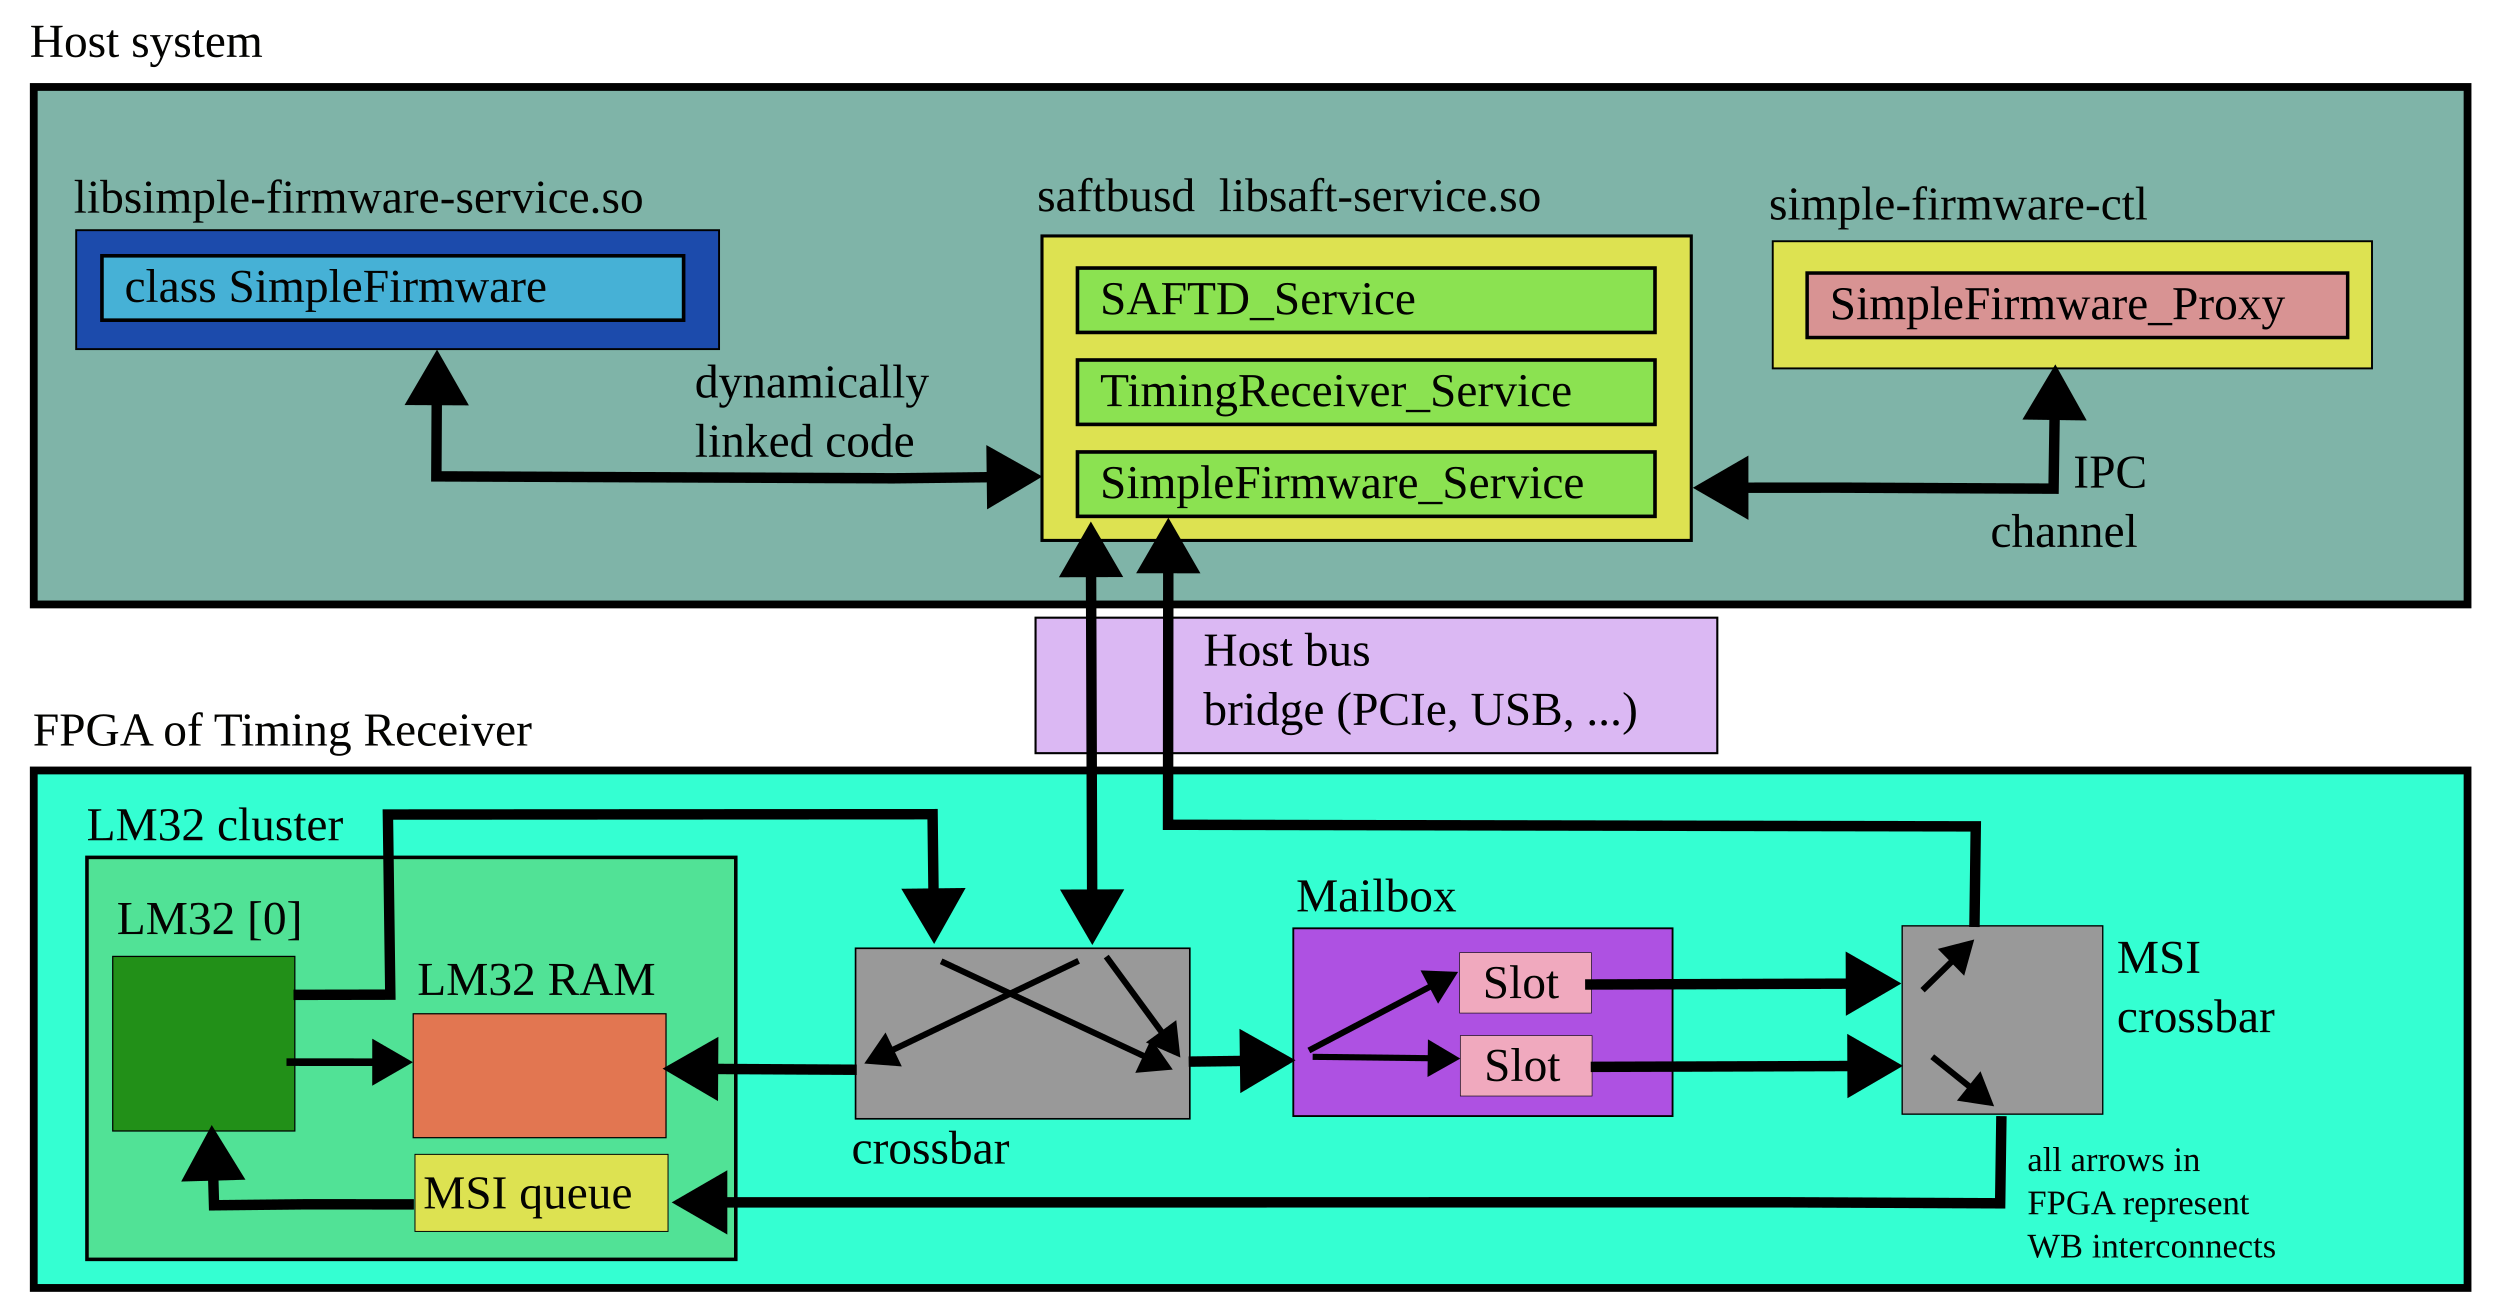
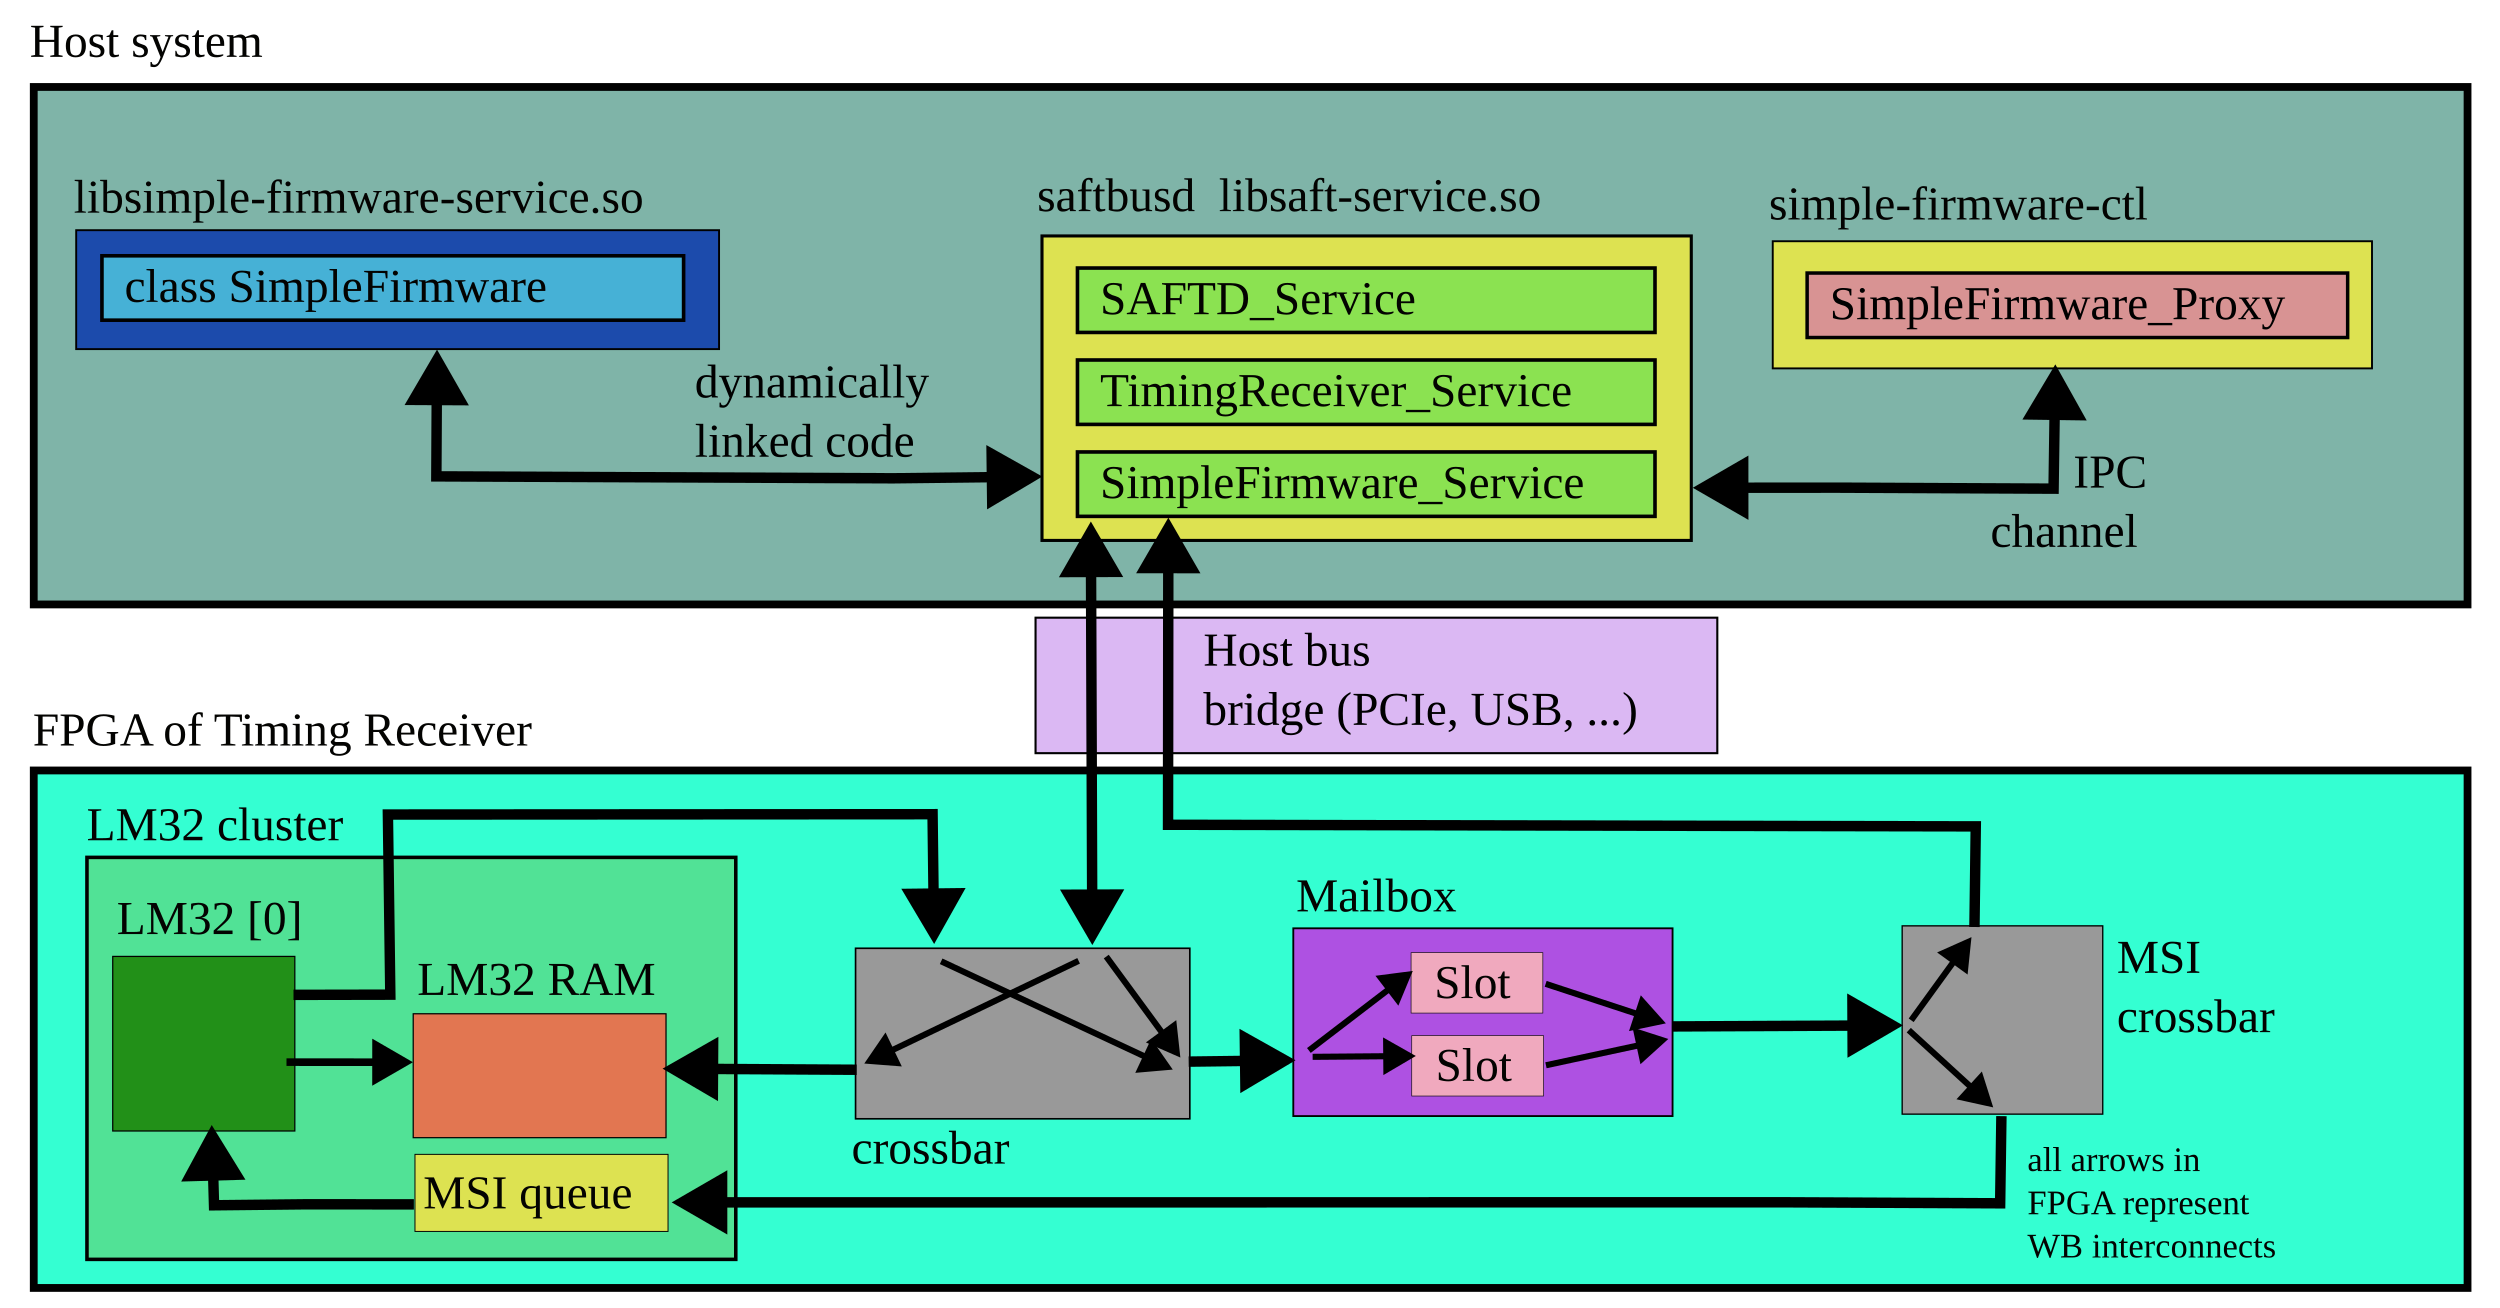
<svg xmlns="http://www.w3.org/2000/svg" width="163.556mm" height="85.538mm" viewBox="-3 -2 167.469 87.584" version="1.1" id="svg5">
  <defs id="defs2">
    <rect x="181.231" y="179.356" width="60.801" height="54.774" id="rect2411" />
    <marker style="overflow:visible" id="TriangleStart-3" refX="0" refY="0" orient="auto-start-reverse" markerWidth="5.324" markerHeight="6.155" viewBox="0 0 5.324 6.155" preserveAspectRatio="xMidYMid">
      <path transform="scale(0.5)" style="fill:context-stroke;fill-rule:evenodd;stroke:context-stroke;stroke-width:1pt" d="M 5.77,0 -2.88,5 V -5 Z" id="path135-6" />
    </marker>
    <marker style="overflow:visible" id="marker4205-1" refX="0" refY="0" orient="auto-start-reverse" markerWidth="5.324" markerHeight="6.155" viewBox="0 0 5.324 6.155" preserveAspectRatio="xMidYMid">
      <path transform="scale(0.5)" style="fill:context-stroke;fill-rule:evenodd;stroke:context-stroke;stroke-width:1pt" d="M 5.77,0 -2.88,5 V -5 Z" id="path4203-0" />
    </marker>
    <marker style="overflow:visible" id="TriangleStart-32-8" refX="0" refY="0" orient="auto-start-reverse" markerWidth="5.324" markerHeight="6.155" viewBox="0 0 5.324 6.155" preserveAspectRatio="xMidYMid">
      <path transform="scale(0.5)" style="fill:context-stroke;fill-rule:evenodd;stroke:context-stroke;stroke-width:1pt" d="M 5.77,0 -2.88,5 V -5 Z" id="path135-0-6" />
    </marker>
    <marker style="overflow:visible" id="marker4205-6-8" refX="0" refY="0" orient="auto-start-reverse" markerWidth="5.324" markerHeight="6.155" viewBox="0 0 5.324 6.155" preserveAspectRatio="xMidYMid">
      <path transform="scale(0.5)" style="fill:context-stroke;fill-rule:evenodd;stroke:context-stroke;stroke-width:1pt" d="M 5.77,0 -2.88,5 V -5 Z" id="path4203-1-8" />
    </marker>
    <marker style="overflow:visible" id="TriangleStart-3-3" refX="0" refY="0" orient="auto-start-reverse" markerWidth="5.324" markerHeight="6.155" viewBox="0 0 5.324 6.155" preserveAspectRatio="xMidYMid">
      <path transform="scale(0.5)" style="fill:context-stroke;fill-rule:evenodd;stroke:context-stroke;stroke-width:1pt" d="M 5.77,0 -2.88,5 V -5 Z" id="path135-6-6" />
    </marker>
    <marker style="overflow:visible" id="TriangleStart-3-3-3" refX="0" refY="0" orient="auto-start-reverse" markerWidth="5.324" markerHeight="6.155" viewBox="0 0 5.324 6.155" preserveAspectRatio="xMidYMid">
      <path transform="scale(0.5)" style="fill:context-stroke;fill-rule:evenodd;stroke:context-stroke;stroke-width:1pt" d="M 5.77,0 -2.88,5 V -5 Z" id="path135-6-6-6" />
    </marker>
-     <marker style="overflow:visible" id="TriangleStart-3-3-3-3" refX="0" refY="0" orient="auto-start-reverse" markerWidth="5.324" markerHeight="6.155" viewBox="0 0 5.324 6.155" preserveAspectRatio="xMidYMid">
-       <path transform="scale(0.5)" style="fill:context-stroke;fill-rule:evenodd;stroke:context-stroke;stroke-width:1pt" d="M 5.77,0 -2.88,5 V -5 Z" id="path135-6-6-6-1" />
-     </marker>
    <marker style="overflow:visible" id="TriangleStart-3-4" refX="0" refY="0" orient="auto-start-reverse" markerWidth="5.324" markerHeight="6.155" viewBox="0 0 5.324 6.155" preserveAspectRatio="xMidYMid">
      <path transform="scale(0.5)" style="fill:context-stroke;fill-rule:evenodd;stroke:context-stroke;stroke-width:1pt" d="M 5.77,0 -2.88,5 V -5 Z" id="path135-6-7" />
    </marker>
    <marker style="overflow:visible" id="TriangleStart-32-8-0" refX="0" refY="0" orient="auto-start-reverse" markerWidth="5.324" markerHeight="6.155" viewBox="0 0 5.324 6.155" preserveAspectRatio="xMidYMid">
      <path transform="scale(0.5)" style="fill:context-stroke;fill-rule:evenodd;stroke:context-stroke;stroke-width:1pt" d="M 5.77,0 -2.88,5 V -5 Z" id="path135-0-6-3" />
    </marker>
    <marker style="overflow:visible" id="TriangleStart-3-3-3-3-6-6" refX="0" refY="0" orient="auto-start-reverse" markerWidth="5.324" markerHeight="6.155" viewBox="0 0 5.324 6.155" preserveAspectRatio="xMidYMid">
      <path transform="scale(0.5)" style="fill:context-stroke;fill-rule:evenodd;stroke:context-stroke;stroke-width:1pt" d="M 5.77,0 -2.88,5 V -5 Z" id="path135-6-6-6-1-3-5" />
    </marker>
    <marker style="overflow:visible" id="TriangleStart-3-3-3-3-6-6-4" refX="0" refY="0" orient="auto-start-reverse" markerWidth="5.324" markerHeight="6.155" viewBox="0 0 5.324 6.155" preserveAspectRatio="xMidYMid">
      <path transform="scale(0.5)" style="fill:context-stroke;fill-rule:evenodd;stroke:context-stroke;stroke-width:1pt" d="M 5.77,0 -2.88,5 V -5 Z" id="path135-6-6-6-1-3-5-5" />
    </marker>
    <marker style="overflow:visible" id="TriangleStart-3-3-3-3-6-5" refX="0" refY="0" orient="auto-start-reverse" markerWidth="5.324" markerHeight="6.155" viewBox="0 0 5.324 6.155" preserveAspectRatio="xMidYMid">
      <path transform="scale(0.5)" style="fill:context-stroke;fill-rule:evenodd;stroke:context-stroke;stroke-width:1pt" d="M 5.77,0 -2.88,5 V -5 Z" id="path135-6-6-6-1-3-4" />
    </marker>
    <marker style="overflow:visible" id="marker4205-1-4" refX="0" refY="0" orient="auto-start-reverse" markerWidth="5.324" markerHeight="6.155" viewBox="0 0 5.324 6.155" preserveAspectRatio="xMidYMid">
      <path transform="scale(0.5)" style="fill:context-stroke;fill-rule:evenodd;stroke:context-stroke;stroke-width:1pt" d="M 5.77,0 -2.88,5 V -5 Z" id="path4203-0-9" />
    </marker>
    <marker style="overflow:visible" id="TriangleStart-3-3-3-3-6-8" refX="0" refY="0" orient="auto-start-reverse" markerWidth="5.324" markerHeight="6.155" viewBox="0 0 5.324 6.155" preserveAspectRatio="xMidYMid">
      <path transform="scale(0.5)" style="fill:context-stroke;fill-rule:evenodd;stroke:context-stroke;stroke-width:1pt" d="M 5.77,0 -2.88,5 V -5 Z" id="path135-6-6-6-1-3-9" />
    </marker>
    <marker style="overflow:visible" id="TriangleStart-3-3-3-3-6-8-6" refX="0" refY="0" orient="auto-start-reverse" markerWidth="5.324" markerHeight="6.155" viewBox="0 0 5.324 6.155" preserveAspectRatio="xMidYMid">
      <path transform="scale(0.5)" style="fill:context-stroke;fill-rule:evenodd;stroke:context-stroke;stroke-width:1pt" d="M 5.77,0 -2.88,5 V -5 Z" id="path135-6-6-6-1-3-9-6" />
    </marker>
    <marker style="overflow:visible" id="TriangleStart-3-3-3-3-6-8-6-9" refX="0" refY="0" orient="auto-start-reverse" markerWidth="5.324" markerHeight="6.155" viewBox="0 0 5.324 6.155" preserveAspectRatio="xMidYMid">
      <path transform="scale(0.5)" style="fill:context-stroke;fill-rule:evenodd;stroke:context-stroke;stroke-width:1pt" d="M 5.77,0 -2.88,5 V -5 Z" id="path135-6-6-6-1-3-9-6-5" />
    </marker>
    <marker style="overflow:visible" id="TriangleStart-3-3-3-3-6-8-6-9-4" refX="0" refY="0" orient="auto-start-reverse" markerWidth="5.324" markerHeight="6.155" viewBox="0 0 5.324 6.155" preserveAspectRatio="xMidYMid">
      <path transform="scale(0.5)" style="fill:context-stroke;fill-rule:evenodd;stroke:context-stroke;stroke-width:1pt" d="M 5.77,0 -2.88,5 V -5 Z" id="path135-6-6-6-1-3-9-6-5-8" />
    </marker>
    <marker style="overflow:visible" id="TriangleStart-3-3-3-3-6-8-6-9-4-1" refX="0" refY="0" orient="auto-start-reverse" markerWidth="5.324" markerHeight="6.155" viewBox="0 0 5.324 6.155" preserveAspectRatio="xMidYMid">
      <path transform="scale(0.5)" style="fill:context-stroke;fill-rule:evenodd;stroke:context-stroke;stroke-width:1pt" d="M 5.77,0 -2.88,5 V -5 Z" id="path135-6-6-6-1-3-9-6-5-8-7" />
    </marker>
    <marker style="overflow:visible" id="TriangleStart-3-3-3-3-6-6-7" refX="0" refY="0" orient="auto-start-reverse" markerWidth="5.324" markerHeight="6.155" viewBox="0 0 5.324 6.155" preserveAspectRatio="xMidYMid">
      <path transform="scale(0.5)" style="fill:context-stroke;fill-rule:evenodd;stroke:context-stroke;stroke-width:1pt" d="M 5.77,0 -2.88,5 V -5 Z" id="path135-6-6-6-1-3-5-2" />
    </marker>
    <marker style="overflow:visible" id="TriangleStart-3-3-3-3-6-8-1" refX="0" refY="0" orient="auto-start-reverse" markerWidth="5.324" markerHeight="6.155" viewBox="0 0 5.324 6.155" preserveAspectRatio="xMidYMid">
      <path transform="scale(0.5)" style="fill:context-stroke;fill-rule:evenodd;stroke:context-stroke;stroke-width:1pt" d="M 5.77,0 -2.88,5 V -5 Z" id="path135-6-6-6-1-3-9-0" />
    </marker>
    <marker style="overflow:visible" id="TriangleStart-3-3-3-3-6-8-1-1" refX="0" refY="0" orient="auto-start-reverse" markerWidth="5.324" markerHeight="6.155" viewBox="0 0 5.324 6.155" preserveAspectRatio="xMidYMid">
      <path transform="scale(0.5)" style="fill:context-stroke;fill-rule:evenodd;stroke:context-stroke;stroke-width:1pt" d="M 5.77,0 -2.88,5 V -5 Z" id="path135-6-6-6-1-3-9-0-5" />
+     </marker>
+     <marker style="overflow:visible" id="TriangleStart-3-3-3-3-6-8-1-5" refX="0" refY="0" orient="auto-start-reverse" markerWidth="5.324" markerHeight="6.155" viewBox="0 0 5.324 6.155" preserveAspectRatio="xMidYMid">
+       <path transform="scale(0.5)" style="fill:context-stroke;fill-rule:evenodd;stroke:context-stroke;stroke-width:1pt" d="M 5.77,0 -2.88,5 V -5 Z" id="path135-6-6-6-1-3-9-0-9" />
+     </marker>
+     <marker style="overflow:visible" id="TriangleStart-3-3-3-3-6-8-1-7" refX="0" refY="0" orient="auto-start-reverse" markerWidth="5.324" markerHeight="6.155" viewBox="0 0 5.324 6.155" preserveAspectRatio="xMidYMid">
+       <path transform="scale(0.5)" style="fill:context-stroke;fill-rule:evenodd;stroke:context-stroke;stroke-width:1pt" d="M 5.77,0 -2.88,5 V -5 Z" id="path135-6-6-6-1-3-9-0-6" />
    </marker>
  </defs>
  <g id="layer1" transform="translate(-7.519995,-29.39516)">
    <rect style="fill:#dbb8f3;fill-opacity:1;stroke:#000000;stroke-width:0.141;stroke-dasharray:none;stroke-opacity:1" id="rect111-02-3-2-8-6" width="45.669" height="9.076" x="73.889" y="68.772" />
    <rect style="fill:#7fb4a8;fill-opacity:1;stroke:#000000;stroke-width:0.522;stroke-dasharray:none;stroke-opacity:1" id="rect111-2" width="163.034" height="34.664" x="6.781" y="33.221" />
    <rect style="fill:#34ffd2;fill-opacity:1;stroke:#000000;stroke-width:0.522;stroke-dasharray:none;stroke-opacity:1" id="rect111-2-9" width="163.034" height="34.664" x="6.781" y="79.007" />
    <text xml:space="preserve" style="font-size:3.175px;fill:#dde251;fill-opacity:1;stroke:#000000;stroke-width:1;stroke-dasharray:none;stroke-opacity:1" x="33.437" y="45.938" id="text2353">
      <tspan id="tspan2351" style="stroke-width:1" x="33.437" y="45.938" />
    </text>
    <rect style="fill:#dde251;fill-opacity:1;stroke:#000000;stroke-width:0.207;stroke-dasharray:none;stroke-opacity:1" id="rect111" width="43.494" height="20.397" x="74.321" y="43.2" />
    <rect style="fill:#51e296;fill-opacity:1;stroke:#000000;stroke-width:0.238;stroke-dasharray:none;stroke-opacity:1" id="rect111-02" width="43.463" height="26.928" x="10.345" y="84.829" />
    <rect style="fill:#ae51e2;fill-opacity:1;stroke:#000000;stroke-width:0.124;stroke-dasharray:none;stroke-opacity:1" id="rect111-02-3" width="25.406" height="12.578" x="91.155" y="89.58" />
    <rect style="fill:#999999;fill-opacity:1;stroke:#000000;stroke-width:0.111;stroke-dasharray:none;stroke-opacity:1" id="rect111-02-3-2" width="22.391" height="11.423" x="61.832" y="90.918" />
    <rect style="fill:#229018;fill-opacity:1;stroke:#000000;stroke-width:0.083;stroke-dasharray:none;stroke-opacity:1" id="rect111-02-3-2-0" width="12.197" height="11.694" x="12.072" y="91.463" />
    <rect style="fill:#999999;fill-opacity:1;stroke:#000000;stroke-width:0.09;stroke-dasharray:none;stroke-opacity:1" id="rect111-02-3-2-8" width="13.436" height="12.612" x="131.942" y="89.416" />
    <text xml:space="preserve" style="font-size:3.175px;fill:#030301;fill-opacity:1;stroke:none;stroke-width:1;stroke-dasharray:none;stroke-opacity:1" x="73.995" y="41.539" id="text2357">
      <tspan id="tspan2355" style="fill:#030301;fill-opacity:1;stroke:none;stroke-width:1" x="73.995" y="41.539">saftbusd  libsaft-service.so</tspan>
    </text>
    <text xml:space="preserve" transform="scale(0.2645833)" id="text2409" style="white-space:pre;shape-inside:url(#rect2411);display:inline;fill:#dde251;fill-opacity:1;stroke:#000000;stroke-width:3.78;stroke-dasharray:none;stroke-opacity:1" />
    <g id="g1053">
      <rect style="fill:#8be251;fill-opacity:1;stroke:#000000;stroke-width:0.242;stroke-dasharray:none;stroke-opacity:1" id="rect111-0" width="38.687" height="4.314" x="76.697" y="45.35" />
      <text xml:space="preserve" style="font-size:3.175px;fill:#030301;fill-opacity:1;stroke:none;stroke-width:0.4;stroke-dasharray:none;stroke-opacity:1" x="78.207" y="48.441" id="text3186">
        <tspan id="tspan3184" style="stroke-width:0.4" x="78.207" y="48.441">SAFTD_Service</tspan>
      </text>
    </g>
    <g id="g1053-3" transform="translate(0,6.160308)">
      <rect style="fill:#8be251;fill-opacity:1;stroke:#000000;stroke-width:0.242;stroke-dasharray:none;stroke-opacity:1" id="rect111-0-6" width="38.687" height="4.314" x="76.697" y="45.35" />
      <text xml:space="preserve" style="font-size:3.175px;fill:#030301;fill-opacity:1;stroke:none;stroke-width:0.4;stroke-dasharray:none;stroke-opacity:1" x="78.207" y="48.441" id="text3186-7">
        <tspan id="tspan3184-5" style="stroke-width:0.4" x="78.207" y="48.441">TimingReceiver_Service</tspan>
      </text>
    </g>
    <g id="g1053-35" transform="translate(0,12.32062)">
      <rect style="fill:#8be251;fill-opacity:1;stroke:#000000;stroke-width:0.242;stroke-dasharray:none;stroke-opacity:1" id="rect111-0-62" width="38.687" height="4.314" x="76.697" y="45.35" />
      <text xml:space="preserve" style="font-size:3.175px;fill:#030301;fill-opacity:1;stroke:none;stroke-width:0.4;stroke-dasharray:none;stroke-opacity:1" x="78.207" y="48.441" id="text3186-9">
        <tspan id="tspan3184-1" style="stroke-width:0.4" x="78.207" y="48.441">SimpleFirmware_Service</tspan>
      </text>
    </g>
    <text xml:space="preserve" style="font-size:3.175px;fill:#030301;fill-opacity:1;stroke:none;stroke-width:1;stroke-dasharray:none;stroke-opacity:1" x="9.461" y="41.64" id="text2357-7">
      <tspan id="tspan2355-4" style="fill:#030301;fill-opacity:1;stroke:none;stroke-width:1" x="9.461" y="41.64">libsimple-firmware-service.so</tspan>
    </text>
    <text xml:space="preserve" style="font-size:3.175px;fill:#030301;fill-opacity:1;stroke:none;stroke-width:1;stroke-dasharray:none;stroke-opacity:1" x="6.511" y="31.204" id="text2357-7-7">
      <tspan id="tspan2355-4-0" style="fill:#030301;fill-opacity:1;stroke:none;stroke-width:1" x="6.511" y="31.204">Host system</tspan>
    </text>
    <text xml:space="preserve" style="font-size:3.175px;fill:#030301;fill-opacity:1;stroke:none;stroke-width:1;stroke-dasharray:none;stroke-opacity:1" x="6.718" y="77.337" id="text2357-7-7-9">
      <tspan id="tspan2355-4-0-2" style="fill:#030301;fill-opacity:1;stroke:none;stroke-width:1" x="6.718" y="77.337">FPGA of Timing Receiver</tspan>
    </text>
    <text xml:space="preserve" style="font-size:3.175px;fill:#030301;fill-opacity:1;stroke:none;stroke-width:1;stroke-dasharray:none;stroke-opacity:1" x="10.32" y="83.685" id="text2357-7-7-9-7">
      <tspan id="tspan2355-4-0-2-5" style="fill:#030301;fill-opacity:1;stroke:none;stroke-width:1" x="10.32" y="83.685">LM32 cluster</tspan>
    </text>
    <text xml:space="preserve" style="font-size:3.175px;fill:#030301;fill-opacity:1;stroke:none;stroke-width:1;stroke-dasharray:none;stroke-opacity:1" x="12.34" y="89.967" id="text2357-7-7-9-7-6">
      <tspan id="tspan2355-4-0-2-5-1" style="fill:#030301;fill-opacity:1;stroke:none;stroke-width:1" x="12.34" y="89.967">LM32 [0]</tspan>
    </text>
    <rect style="fill:#e27651;fill-opacity:1;stroke:#000000;stroke-width:0.082;stroke-dasharray:none;stroke-opacity:1" id="rect111-02-3-2-0-5" width="16.935" height="8.301" x="32.2" y="95.305" />
    <rect style="fill:#dde251;fill-opacity:1;stroke:#000000;stroke-width:0.065;stroke-dasharray:none;stroke-opacity:1" id="rect111-02-3-2-0-5-6" width="16.952" height="5.163" x="32.318" y="104.722" />
-     <rect style="fill:#f0a9be;fill-opacity:1;stroke:#000000;stroke-width:0.042;stroke-dasharray:none;stroke-opacity:1" id="rect111-02-3-2-0-5-4" width="8.828" height="4.046" x="102.295" y="91.212" />
+     <rect style="fill:#f0a9be;fill-opacity:1;stroke:#000000;stroke-width:0.042;stroke-dasharray:none;stroke-opacity:1" id="rect111-02-3-2-0-5-4" width="8.828" height="4.046" x="99.044" y="91.212" />
    <text xml:space="preserve" style="font-size:3.175px;fill:#030301;fill-opacity:1;stroke:none;stroke-width:1;stroke-dasharray:none;stroke-opacity:1" x="32.468" y="94.043" id="text2357-7-7-9-7-6-4">
      <tspan id="tspan2355-4-0-2-5-1-7" style="fill:#030301;fill-opacity:1;stroke:none;stroke-width:1" x="32.468" y="94.043">LM32 RAM</tspan>
    </text>
    <text xml:space="preserve" style="font-size:3.175px;fill:#030301;fill-opacity:1;stroke:none;stroke-width:1;stroke-dasharray:none;stroke-opacity:1" x="32.868" y="108.344" id="text2357-7-7-9-7-6-4-8">
      <tspan id="tspan2355-4-0-2-5-1-7-8" style="fill:#030301;fill-opacity:1;stroke:none;stroke-width:1" x="32.868" y="108.344">MSI queue</tspan>
    </text>
    <text xml:space="preserve" style="font-size:3.175px;fill:#030301;fill-opacity:1;stroke:none;stroke-width:1;stroke-dasharray:none;stroke-opacity:1" x="91.339" y="88.449" id="text2357-7-7-9-7-9">
      <tspan id="tspan2355-4-0-2-5-2" style="fill:#030301;fill-opacity:1;stroke:none;stroke-width:1" x="91.339" y="88.449">Mailbox</tspan>
    </text>
    <text xml:space="preserve" style="font-size:3.175px;fill:#030301;fill-opacity:1;stroke:none;stroke-width:1;stroke-dasharray:none;stroke-opacity:1" x="146.32" y="92.567" id="text2357-7-7-9-7-9-9">
      <tspan id="tspan2355-4-0-2-5-2-7" style="fill:#030301;fill-opacity:1;stroke:none;stroke-width:1" x="146.32" y="92.567">MSI</tspan>
      <tspan style="fill:#030301;fill-opacity:1;stroke:none;stroke-width:1" x="146.32" y="96.536" id="tspan3005">crossbar</tspan>
    </text>
    <text xml:space="preserve" style="font-size:3.175px;fill:#030301;fill-opacity:1;stroke:none;stroke-width:1;stroke-dasharray:none;stroke-opacity:1" x="61.559" y="105.339" id="text2357-7-7-9-7-9-9-9">
      <tspan style="fill:#030301;fill-opacity:1;stroke:none;stroke-width:1" x="61.559" y="105.339" id="tspan3005-7">crossbar</tspan>
    </text>
    <text xml:space="preserve" style="font-size:2.317px;fill:#030301;fill-opacity:1;stroke:none;stroke-width:0.73;stroke-dasharray:none;stroke-opacity:1" x="140.332" y="105.838" id="text2357-7-7-9-7-9-9-9-1">
      <tspan style="fill:#030301;fill-opacity:1;stroke:none;stroke-width:0.73" x="140.332" y="105.838" id="tspan3005-7-1">all arrows in</tspan>
      <tspan style="fill:#030301;fill-opacity:1;stroke:none;stroke-width:0.73" x="140.332" y="108.734" id="tspan9468">FPGA represent</tspan>
      <tspan style="fill:#030301;fill-opacity:1;stroke:none;stroke-width:0.73" x="140.332" y="111.629" id="tspan9470">WB interconnects</tspan>
    </text>
-     <text xml:space="preserve" style="font-size:3.175px;fill:#030301;fill-opacity:1;stroke:none;stroke-width:1;stroke-dasharray:none;stroke-opacity:1" x="103.845" y="94.254" id="text2357-7-7-9-7-9-9-9-4">
-       <tspan style="fill:#030301;fill-opacity:1;stroke:none;stroke-width:1" x="103.845" y="94.254" id="tspan3005-7-3">Slot</tspan>
-     </text>
-     <rect style="fill:#f0a9be;fill-opacity:1;stroke:#000000;stroke-width:0.042;stroke-dasharray:none;stroke-opacity:1" id="rect111-02-3-2-0-5-4-0" width="8.828" height="4.046" x="102.341" y="96.769" />
-     <text xml:space="preserve" style="font-size:3.175px;fill:#030301;fill-opacity:1;stroke:none;stroke-width:1;stroke-dasharray:none;stroke-opacity:1" x="103.935" y="99.802" id="text2357-7-7-9-7-9-9-9-4-7">
-       <tspan style="fill:#030301;fill-opacity:1;stroke:none;stroke-width:1" x="103.935" y="99.802" id="tspan3005-7-3-8">Slot</tspan>
+     <text xml:space="preserve" style="font-size:3.175px;fill:#030301;fill-opacity:1;stroke:none;stroke-width:1;stroke-dasharray:none;stroke-opacity:1" x="100.595" y="94.254" id="text2357-7-7-9-7-9-9-9-4">
+       <tspan style="fill:#030301;fill-opacity:1;stroke:none;stroke-width:1" x="100.595" y="94.254" id="tspan3005-7-3">Slot</tspan>
+     </text>
+     <rect style="fill:#f0a9be;fill-opacity:1;stroke:#000000;stroke-width:0.042;stroke-dasharray:none;stroke-opacity:1" id="rect111-02-3-2-0-5-4-0" width="8.828" height="4.046" x="99.09" y="96.769" />
+     <text xml:space="preserve" style="font-size:3.175px;fill:#030301;fill-opacity:1;stroke:none;stroke-width:1;stroke-dasharray:none;stroke-opacity:1" x="100.684" y="99.802" id="text2357-7-7-9-7-9-9-9-4-7">
+       <tspan style="fill:#030301;fill-opacity:1;stroke:none;stroke-width:1" x="100.684" y="99.802" id="tspan3005-7-3-8">Slot</tspan>
    </text>
    <rect style="fill:#1c4bac;fill-opacity:1;stroke:#000000;stroke-width:0.129;stroke-dasharray:none;stroke-opacity:1" id="rect111-3-5" width="43.064" height="7.966" x="9.624" y="42.815" />
    <rect style="fill:#46b1d6;fill-opacity:1;stroke:#000000;stroke-width:0.242;stroke-dasharray:none;stroke-opacity:1" id="rect111-0-0-4" width="38.964" height="4.313" x="11.349" y="44.53" />
    <text xml:space="preserve" style="font-size:3.175px;fill:#030301;fill-opacity:1;stroke:none;stroke-width:0.4;stroke-dasharray:none;stroke-opacity:1" x="12.858" y="47.62" id="text3186-2-7">
      <tspan id="tspan3184-3-6" style="stroke-width:0.4" x="12.858" y="47.62">class SimpleFirmware</tspan>
    </text>
    <g id="g1048" transform="translate(-13.22917,-23.28334)">
      <rect style="fill:#dde251;fill-opacity:1;stroke:#000000;stroke-width:0.128;stroke-dasharray:none;stroke-opacity:1" id="rect111-3-6-9" width="40.143" height="8.518" x="136.501" y="66.838" />
      <text xml:space="preserve" style="font-size:3.175px;fill:#030301;fill-opacity:1;stroke:none;stroke-width:1;stroke-dasharray:none;stroke-opacity:1" x="136.251" y="65.38" id="text2357-1-9-4">
        <tspan id="tspan2355-2-3-7" style="fill:#030301;fill-opacity:1;stroke:none;stroke-width:1" x="136.251" y="65.38">simple-firmware-ctl</tspan>
      </text>
      <rect style="fill:#d89393;fill-opacity:1;stroke:#000000;stroke-width:0.234;stroke-dasharray:none;stroke-opacity:1" id="rect111-0-2-8-4" width="36.209" height="4.321" x="138.804" y="68.968" />
      <text xml:space="preserve" style="font-size:3.175px;fill:#000000;fill-opacity:1;stroke:none;stroke-width:0.4;stroke-dasharray:none;stroke-opacity:1" x="140.317" y="72.062" id="text3186-61-9-5">
        <tspan id="tspan3184-8-7-0" style="fill:#000000;fill-opacity:1;stroke-width:0.4" x="140.317" y="72.062">SimpleFirmware_Proxy</tspan>
      </text>
    </g>
    <path style="fill:none;fill-opacity:1;stroke:#000000;stroke-width:0.7;stroke-dasharray:none;stroke-opacity:1;marker-start:url(#TriangleStart-32-8);marker-end:url(#marker4205-6-8)" d="m 33.782,53.298 -0.032,6.008 30.602,0.129 7.506,-0.088" id="path3758-5-4" />
    <path style="fill:none;fill-opacity:1;stroke:#000000;stroke-width:0.7;stroke-dasharray:none;stroke-opacity:1;marker-start:url(#TriangleStart-32-8-0)" d="m 82.782,64.557 -0.018,18.088 54.108,0.107 -0.088,6.741" id="path3758-5-4-0" />
    <path style="fill:none;fill-opacity:1;stroke:#000000;stroke-width:0.7;stroke-dasharray:none;stroke-opacity:1;marker-start:url(#TriangleStart-3);marker-end:url(#marker4205-1)" d="m 120.401,60.068 7.202,-0.006 14.481,0.067 0.083,-5.84" id="path3758-6" />
    <path style="fill:none;fill-opacity:1;stroke:#000000;stroke-width:0.7;stroke-dasharray:none;stroke-opacity:1;marker-end:url(#marker4205-1-4)" d="m 32.245,108.073 -7.202,-0.006 -6.186,0.067 -0.083,-2.892" id="path3758-6-20" />
    <path style="fill:none;fill-opacity:1;stroke:#000000;stroke-width:0.7;stroke-dasharray:none;stroke-opacity:1;marker-start:url(#TriangleStart-3-4)" d="m 52,107.94 72.025,-0.006 14.481,0.067 0.083,-5.84" id="path3758-6-5" />
    <path style="fill:none;fill-opacity:1;stroke:#000000;stroke-width:0.7;stroke-dasharray:none;stroke-opacity:1;marker-start:url(#TriangleStart-3-3);marker-end:url(#marker4205-1-4)" d="M 77.684,88.217 77.603,64.816" id="path3758-6-2" />
-     <path style="fill:none;fill-opacity:1;stroke:#000000;stroke-width:0.7;stroke-dasharray:none;stroke-opacity:1;marker-start:url(#TriangleStart-3-3-3)" d="m 129.509,98.802 -18.429,0.06" id="path3758-6-2-9" />
-     <path style="fill:none;fill-opacity:1;stroke:#000000;stroke-width:0.7;stroke-dasharray:none;stroke-opacity:1;marker-start:url(#TriangleStart-3-3-3-3)" d="m 129.404,93.284 -18.701,0.06" id="path3758-6-2-9-9" />
+     <path style="fill:none;fill-opacity:1;stroke:#000000;stroke-width:0.7;stroke-dasharray:none;stroke-opacity:1;marker-start:url(#TriangleStart-3-3-3)" d="m 129.509,96.093 -12.939,0.06" id="path3758-6-2-9" />
    <path style="fill:none;fill-opacity:1;stroke:#000000;stroke-width:0.41;stroke-dasharray:none;stroke-opacity:1;marker-start:url(#TriangleStart-3-3-3-3-6-8)" d="M 81.762,98.428 67.565,91.79" id="path3758-6-2-9-9-2-2" />
-     <path style="fill:none;fill-opacity:1;stroke:#000000;stroke-width:0.41;stroke-dasharray:none;stroke-opacity:1;marker-start:url(#TriangleStart-3-3-3-3-6-8-1)" d="m 100.909,93.177 -8.71,4.587" id="path3758-6-2-9-9-2-2-6" />
-     <path style="fill:none;fill-opacity:1;stroke:#000000;stroke-width:0.41;stroke-dasharray:none;stroke-opacity:1;marker-start:url(#TriangleStart-3-3-3-3-6-8-1-1)" d="m 100.886,98.289 -8.435,-0.099" id="path3758-6-2-9-9-2-2-6-9" />
+     <path style="fill:none;fill-opacity:1;stroke:#000000;stroke-width:0.41;stroke-dasharray:none;stroke-opacity:1;marker-start:url(#TriangleStart-3-3-3-3-6-8-1)" d="m 98.003,93.32 -5.804,4.444" id="path3758-6-2-9-9-2-2-6" />
+     <path style="fill:none;fill-opacity:1;stroke:#000000;stroke-width:0.41;stroke-dasharray:none;stroke-opacity:1;marker-start:url(#TriangleStart-3-3-3-3-6-8-1-5)" d="m 114.729,95.493 -6.669,-2.193" id="path3758-6-2-9-9-2-2-6-7" />
+     <path style="fill:none;fill-opacity:1;stroke:#000000;stroke-width:0.41;stroke-dasharray:none;stroke-opacity:1;marker-start:url(#TriangleStart-3-3-3-3-6-8-1-7)" d="m 114.855,97.298 -6.775,1.456" id="path3758-6-2-9-9-2-2-6-73" />
+     <path style="fill:none;fill-opacity:1;stroke:#000000;stroke-width:0.41;stroke-dasharray:none;stroke-opacity:1;marker-start:url(#TriangleStart-3-3-3-3-6-8-1-1)" d="m 97.905,98.145 -5.455,0.045" id="path3758-6-2-9-9-2-2-6-9" />
    <path style="fill:none;fill-opacity:1;stroke:#000000;stroke-width:0.41;stroke-dasharray:none;stroke-opacity:1;marker-start:url(#TriangleStart-3-3-3-3-6-8-6)" d="M 82.728,97.064 78.625,91.473" id="path3758-6-2-9-9-2-2-4" />
    <path style="fill:none;fill-opacity:1;stroke:#000000;stroke-width:0.41;stroke-dasharray:none;stroke-opacity:1;marker-start:url(#TriangleStart-3-3-3-3-6-8-6-9)" d="M 63.729,98.01 76.774,91.759" id="path3758-6-2-9-9-2-2-4-0" />
-     <path style="fill:none;fill-opacity:1;stroke:#000000;stroke-width:0.41;stroke-dasharray:none;stroke-opacity:1;marker-start:url(#TriangleStart-3-3-3-3-6-8-6-9-4)" d="m 136.966,100.594 -3.011,-2.414" id="path3758-6-2-9-9-2-2-4-0-7" />
-     <path style="fill:none;fill-opacity:1;stroke:#000000;stroke-width:0.41;stroke-dasharray:none;stroke-opacity:1;marker-start:url(#TriangleStart-3-3-3-3-6-8-6-9-4-1)" d="m 135.73,91.349 -2.423,2.378" id="path3758-6-2-9-9-2-2-4-0-7-2" />
+     <path style="fill:none;fill-opacity:1;stroke:#000000;stroke-width:0.41;stroke-dasharray:none;stroke-opacity:1;marker-start:url(#TriangleStart-3-3-3-3-6-8-6-9-4)" d="m 136.966,100.594 -4.582,-4.191" id="path3758-6-2-9-9-2-2-4-0-7" />
+     <path style="fill:none;fill-opacity:1;stroke:#000000;stroke-width:0.41;stroke-dasharray:none;stroke-opacity:1;marker-start:url(#TriangleStart-3-3-3-3-6-8-6-9-4-1)" d="m 135.73,91.349 -3.185,4.392" id="path3758-6-2-9-9-2-2-4-0-7-2" />
    <path style="fill:none;fill-opacity:1;stroke:#000000;stroke-width:0.7;stroke-dasharray:none;stroke-opacity:1;marker-start:url(#TriangleStart-3-3-3-3-6-5)" d="m 88.818,98.451 -4.67,0.06" id="path3758-6-2-9-9-2-7" />
    <path style="fill:none;fill-opacity:1;stroke:#000000;stroke-width:0.7;stroke-dasharray:none;stroke-opacity:1;marker-start:url(#TriangleStart-3-3-3-3-6-6)" d="m 51.389,98.995 10.513,0.06" id="path3758-6-2-9-9-2-6" />
    <path style="fill:none;fill-opacity:1;stroke:#000000;stroke-width:0.512;stroke-dasharray:none;stroke-opacity:1;marker-start:url(#TriangleStart-3-3-3-3-6-6-7)" d="m 30.363,98.55 -6.652,-0.005" id="path3758-6-2-9-9-2-6-26" />
    <path style="fill:none;fill-opacity:1;stroke:#000000;stroke-width:0.7;stroke-dasharray:none;stroke-opacity:1;marker-start:url(#TriangleStart-3-3-3-3-6-6-4)" d="m 67.066,88.146 -0.076,-6.21 -36.486,0.023 0.162,12.066 -6.485,0.013" id="path3758-6-2-9-9-2-6-2" />
    <text xml:space="preserve" style="font-size:3.175px;fill:#000000;fill-opacity:1;stroke:none;stroke-width:0.7;stroke-dasharray:none;stroke-opacity:1" x="137.852" y="60.058" id="text4511">
      <tspan id="tspan4509" style="fill:#000000;fill-opacity:1;stroke:none;stroke-width:0.7" x="137.852" y="60.058">       IPC</tspan>
      <tspan style="fill:#000000;fill-opacity:1;stroke:none;stroke-width:0.7" x="137.852" y="64.027" id="tspan5759">channel</tspan>
    </text>
    <text xml:space="preserve" style="font-size:3.175px;fill:#000000;fill-opacity:1;stroke:none;stroke-width:0.7;stroke-dasharray:none;stroke-opacity:1" x="85.13" y="71.987" id="text4511-6">
      <tspan id="tspan4509-18" style="fill:#000000;fill-opacity:1;stroke:none;stroke-width:0.7" x="85.13" y="71.987">Host bus</tspan>
      <tspan style="fill:#000000;fill-opacity:1;stroke:none;stroke-width:0.7" x="85.13" y="75.956" id="tspan5759-7">bridge (PCIe, USB, ...)</tspan>
    </text>
    <text xml:space="preserve" style="font-size:3.175px;fill:#000000;fill-opacity:1;stroke:none;stroke-width:0.7;stroke-dasharray:none;stroke-opacity:1" x="51.068" y="54.02" id="text4511-3">
      <tspan id="tspan4509-1" style="fill:#000000;fill-opacity:1;stroke:none;stroke-width:0.7" x="51.068" y="54.02">dynamically</tspan>
      <tspan style="fill:#000000;fill-opacity:1;stroke:none;stroke-width:0.7" x="51.068" y="57.989" id="tspan4513-4">linked code</tspan>
    </text>
  </g>
</svg>
